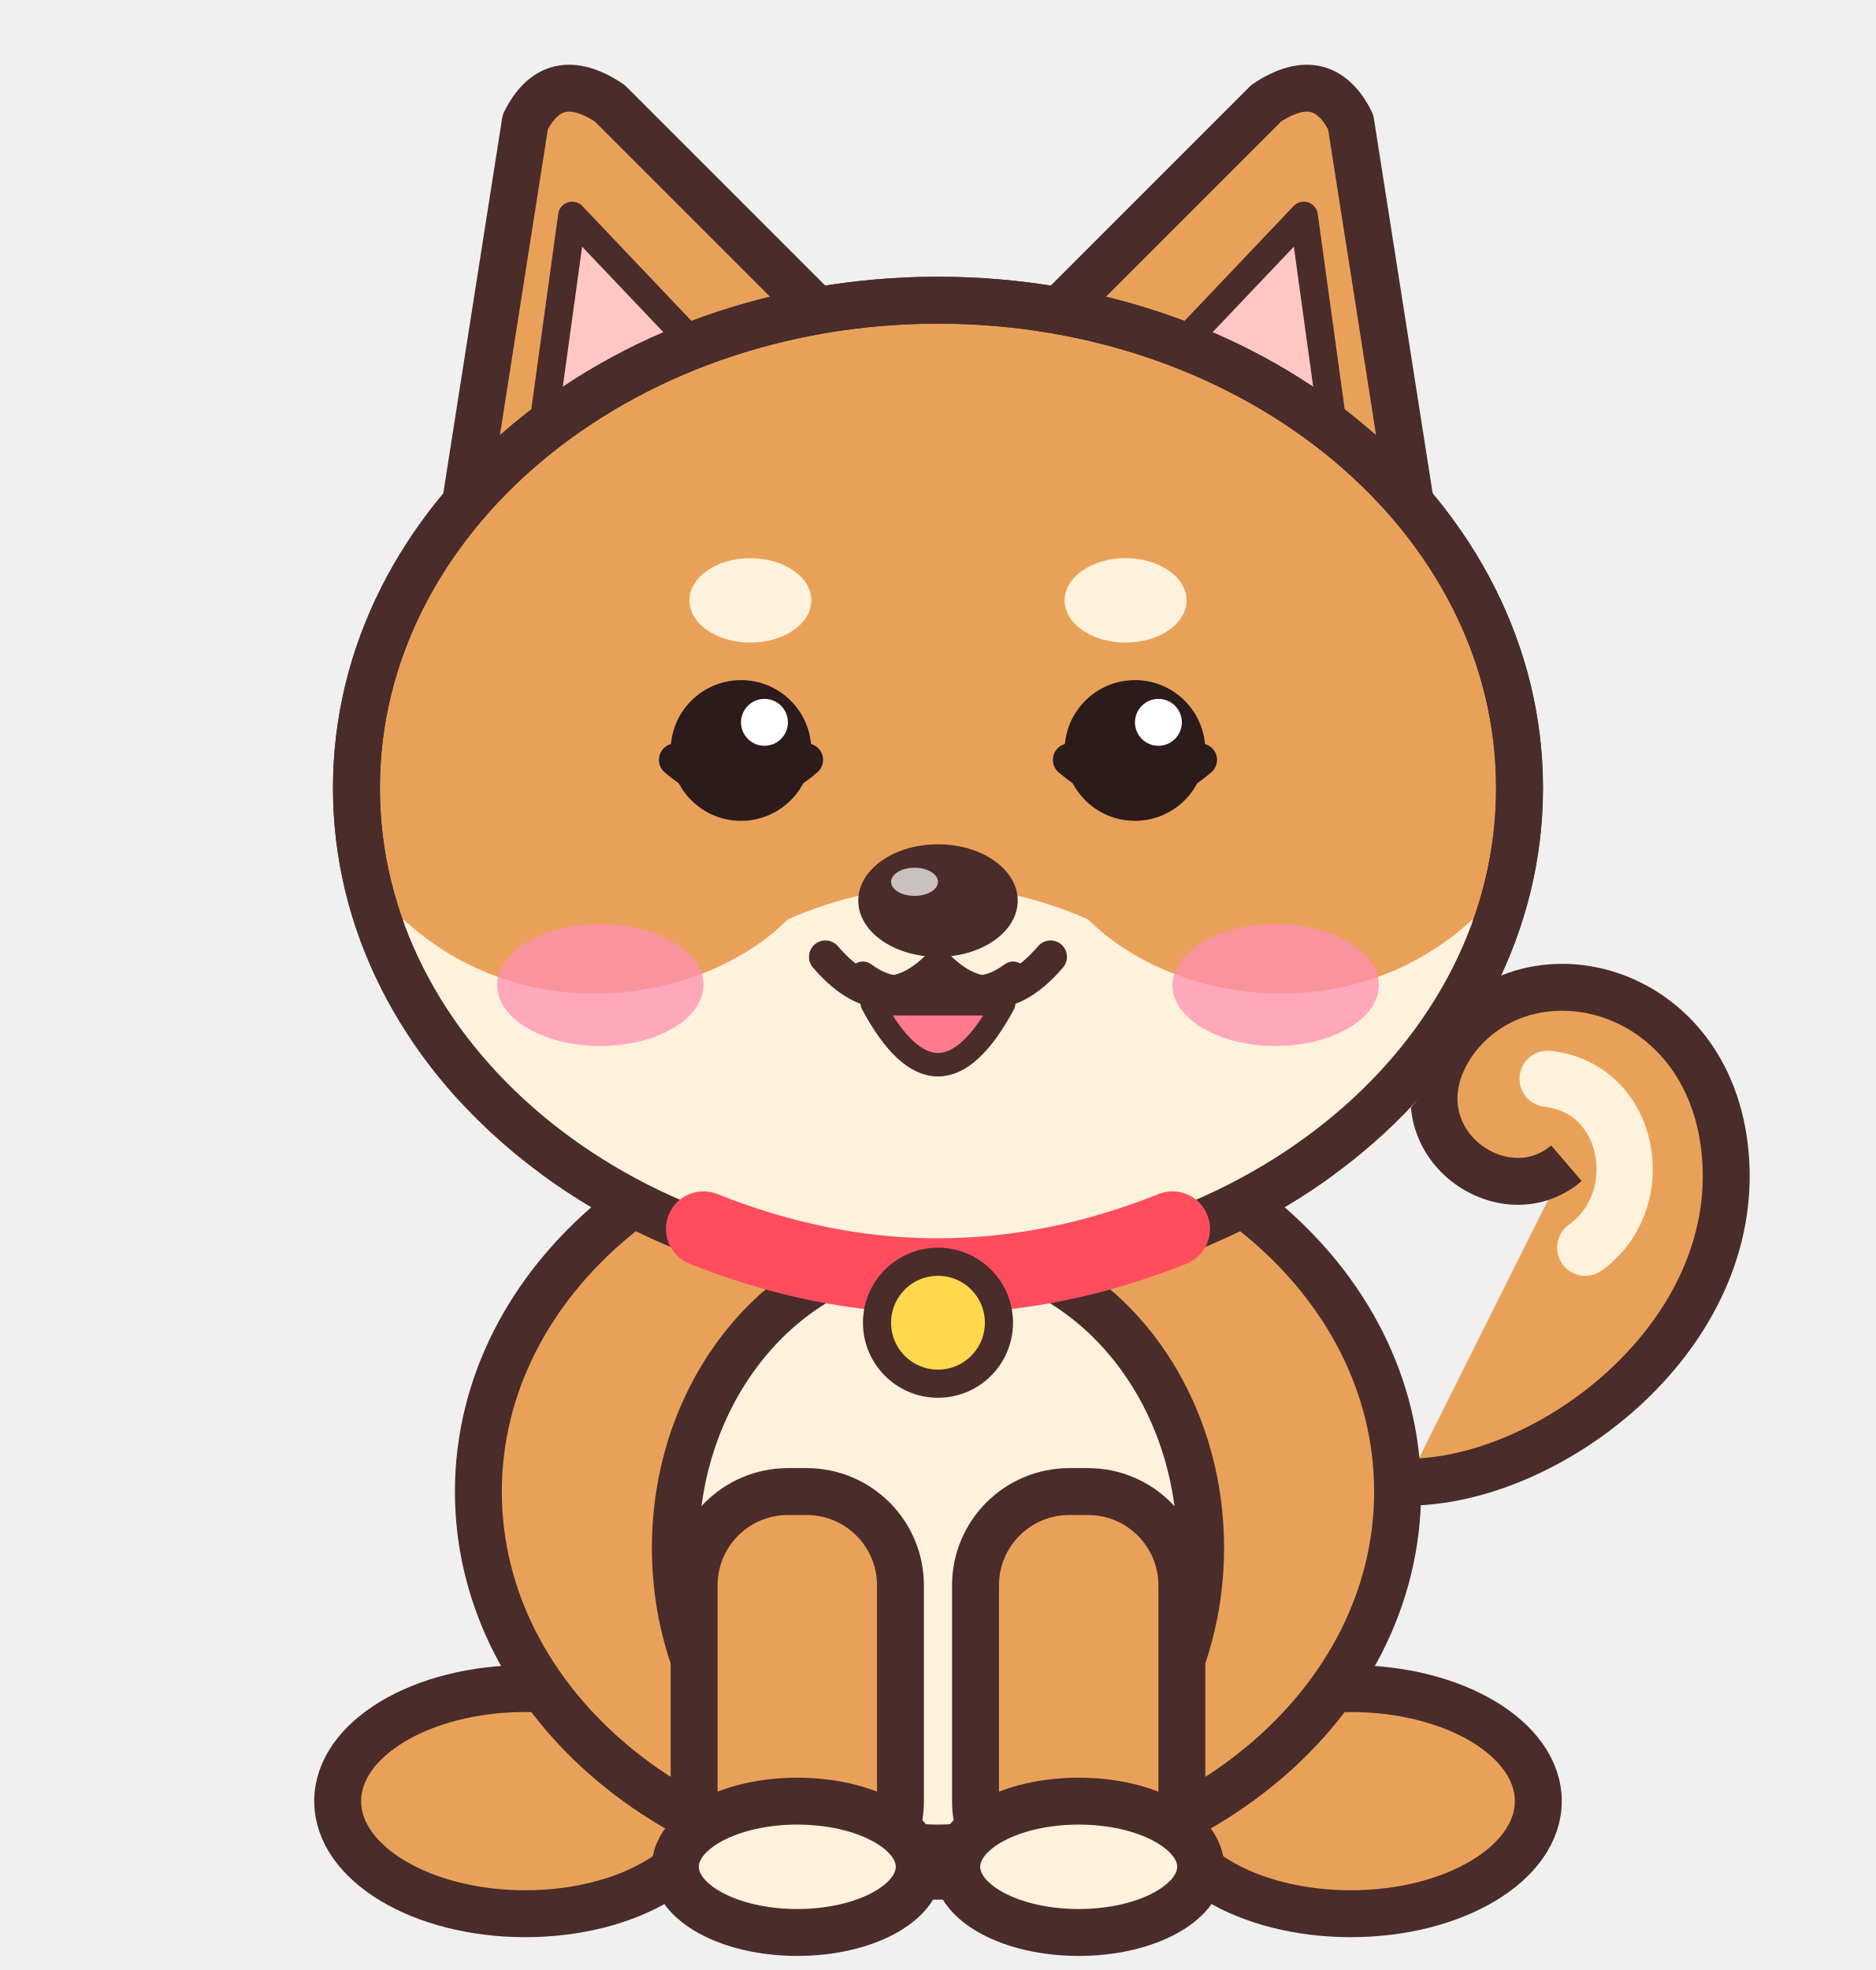
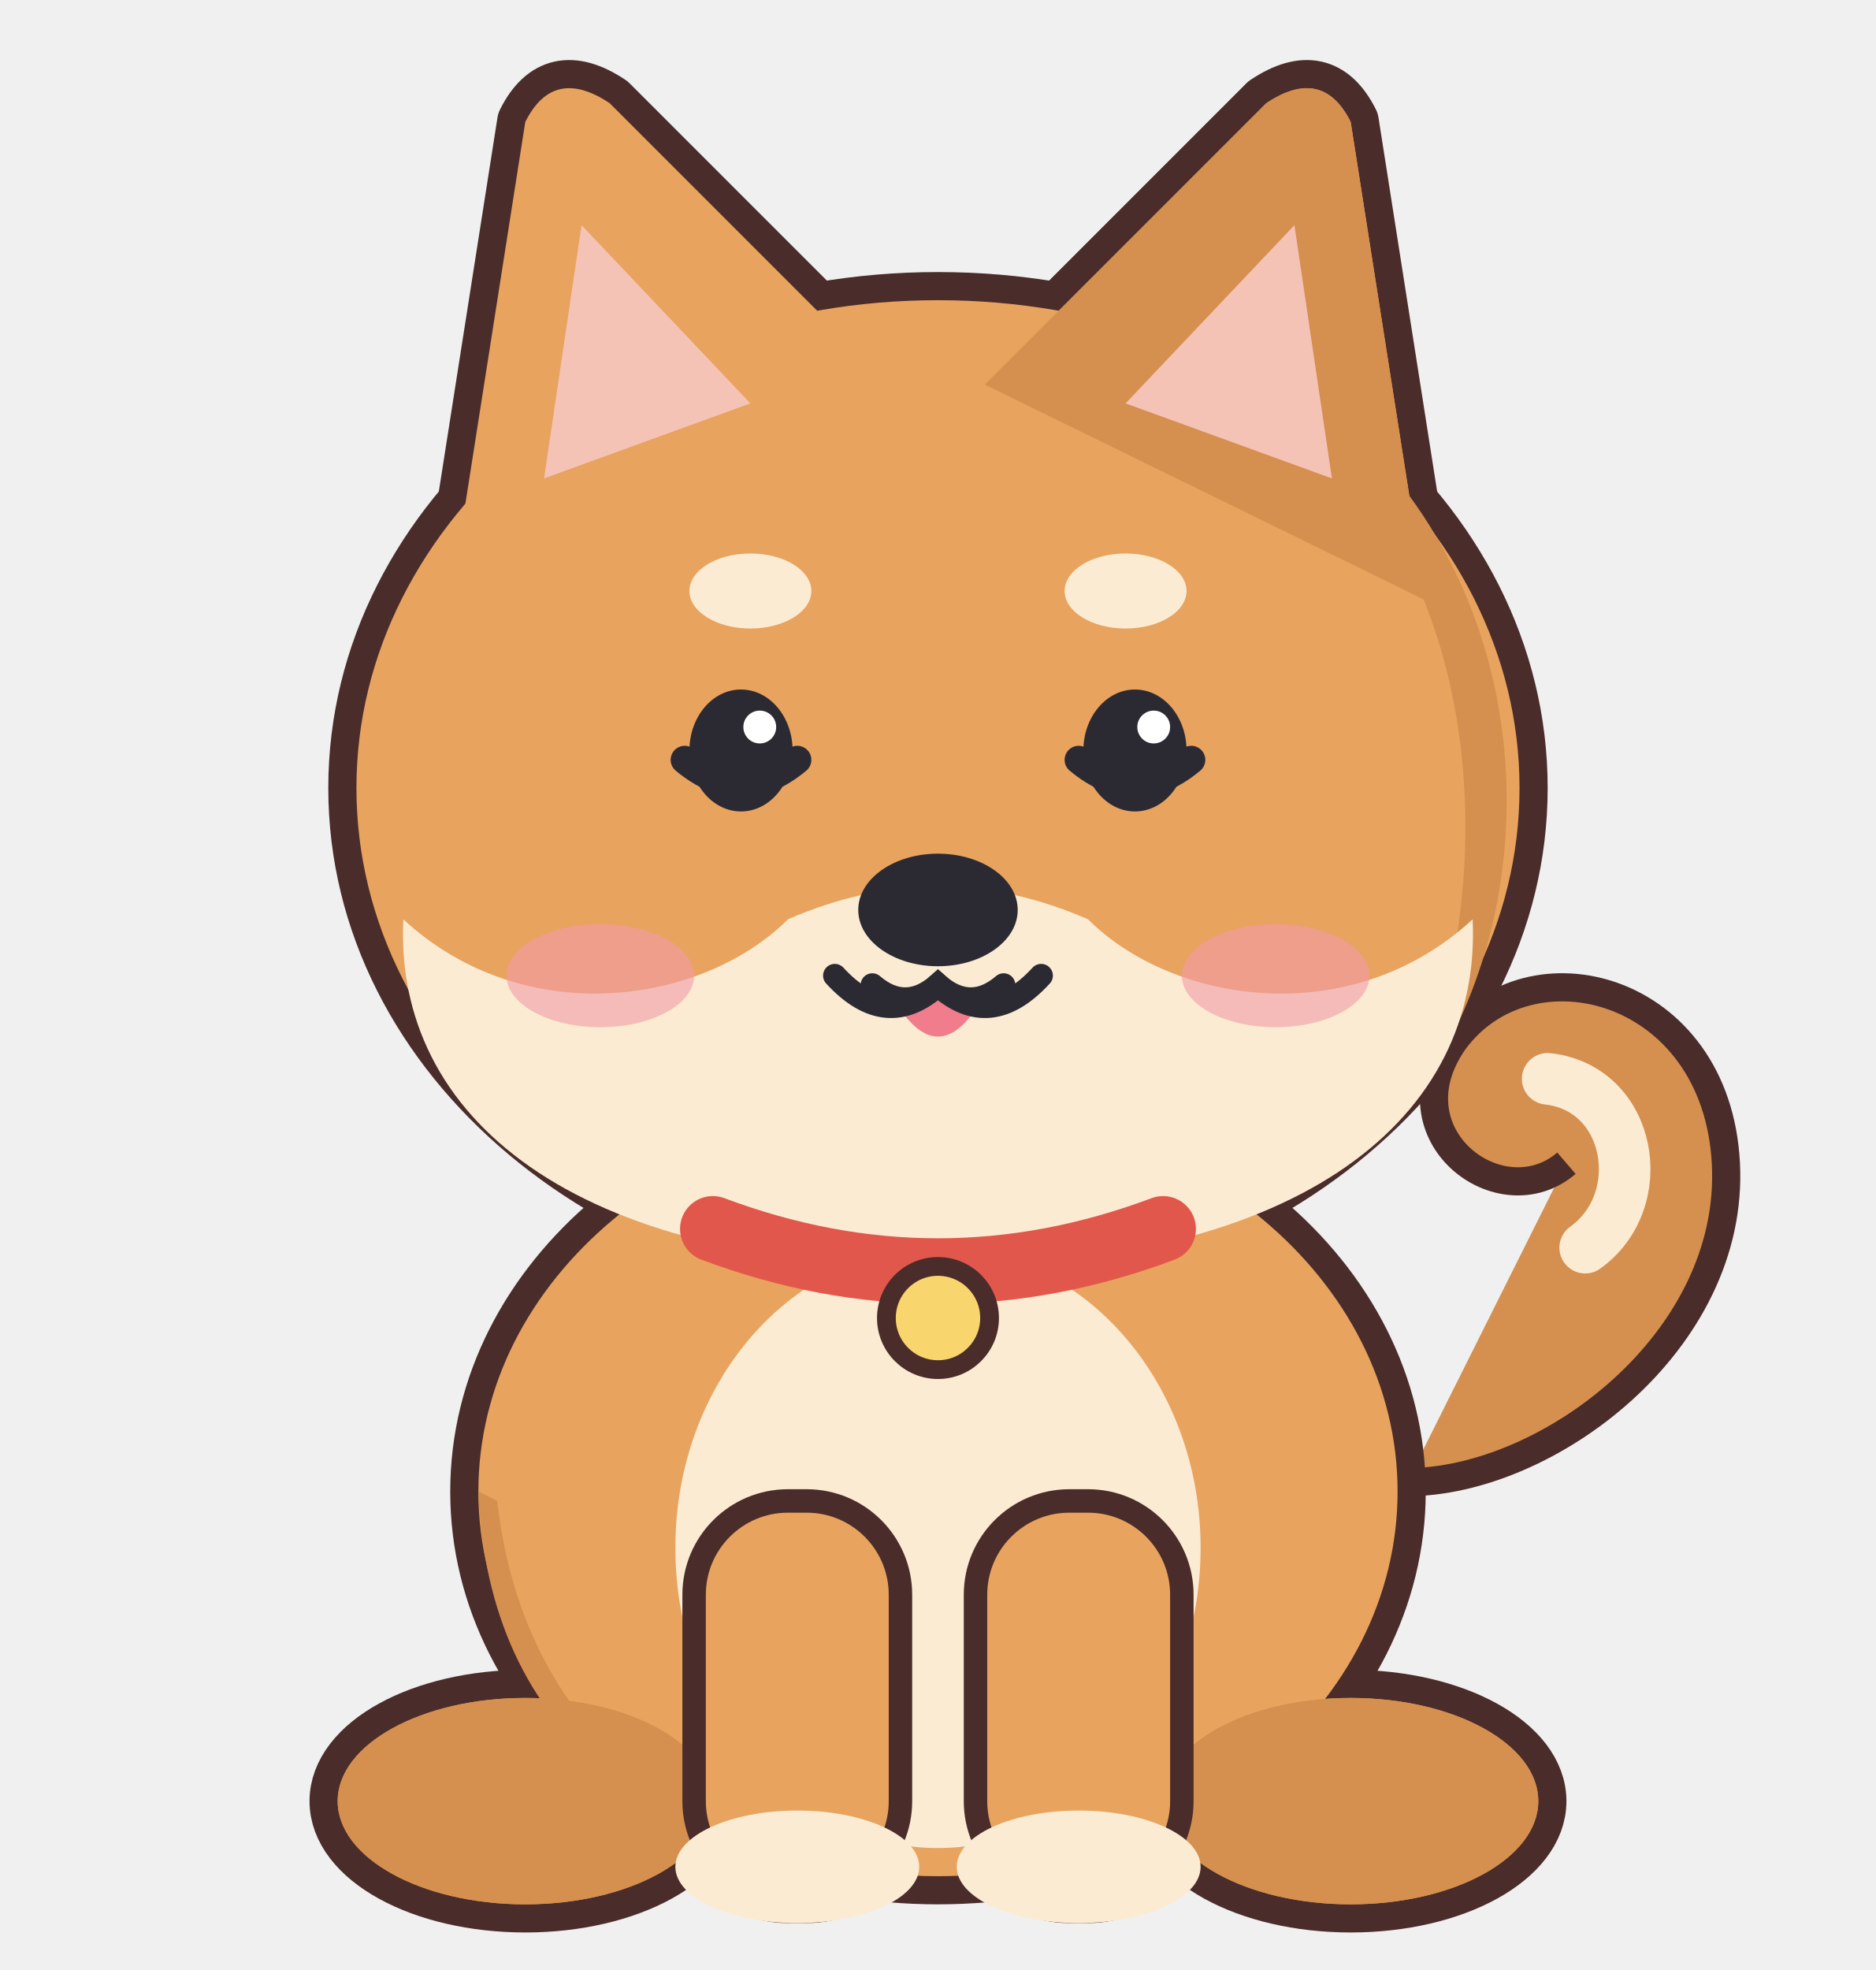
<svg xmlns="http://www.w3.org/2000/svg" viewBox="0 0 400 420">
-   <g id="tail" transform="translate(30 -14)" stroke="#4A2C2A" stroke-width="10" stroke-linejoin="round">
-     <path d="M270 330 C300 330 340 300 338 262 C336 224 296 214 280 236 C266 256 290 274 304 262" fill="#E9A15A" />
-     <path d="M300 244 C318 246 322 270 308 280" fill="none" stroke="#FFF2DC" stroke-width="12" stroke-linecap="round" />
+   <defs>
+     <g id="silhouette">
+       <ellipse cx="112" cy="384" rx="40" ry="22" />
+       <ellipse cx="288" cy="384" rx="40" ry="22" />
+       <ellipse cx="200" cy="318" rx="98" ry="82" />
+       <rect x="148" y="320" width="44" height="84" rx="20" />
+       <rect x="208" y="320" width="44" height="84" rx="20" />
+       <path d="M96 128 L112 26 Q118 14 130 22 L190 82 Z" />
+       <path d="M304 128 L288 26 Q282 14 270 22 L210 82 Z" />
+       <ellipse cx="200" cy="168" rx="124" ry="104" />
+     </g>
+   </defs>
+   <g id="tail" transform="translate(30 -14)">
+     <path d="M270 330 C300 330 340 300 338 262 C336 224 296 214 280 236 C266 256 290 274 304 262" fill="#D58F4E" stroke="#4A2C2A" stroke-width="6" stroke-linejoin="round" />
+     <path d="M300 244 C318 246 322 270 308 280" fill="none" stroke="#FBEBD3" stroke-width="11" stroke-linecap="round" />
  </g>
  <g id="body">
-     <g stroke="#4A2C2A" stroke-width="10" stroke-linejoin="round">
-       <ellipse cx="112" cy="384" rx="40" ry="24" fill="#E9A15A" />
-       <ellipse cx="288" cy="384" rx="40" ry="24" fill="#E9A15A" />
-       <ellipse cx="200" cy="318" rx="98" ry="82" fill="#E9A15A" />
-       <ellipse cx="200" cy="330" rx="56" ry="64" fill="#FFF2DC" />
-       <rect x="148" y="318" width="44" height="86" rx="20" fill="#E9A15A" />
-       <rect x="208" y="318" width="44" height="86" rx="20" fill="#E9A15A" />
-       <ellipse cx="170" cy="398" rx="26" ry="14" fill="#FFF2DC" />
-       <ellipse cx="230" cy="398" rx="26" ry="14" fill="#FFF2DC" />
-       <path d="M96 128 L112 26 Q118 14 130 22 L190 82 Z" fill="#E9A15A" />
-       <path d="M304 128 L288 26 Q282 14 270 22 L210 82 Z" fill="#E9A15A" />
-       <path d="M114 104 L122 46 L160 86 Z" fill="#FFC7C2" stroke-width="6" />
-       <path d="M286 104 L278 46 L240 86 Z" fill="#FFC7C2" stroke-width="6" />
-       <ellipse cx="200" cy="168" rx="124" ry="104" fill="#E9A15A" />
+     <use href="#silhouette" fill="#4A2C2A" stroke="#4A2C2A" stroke-width="12" stroke-linejoin="round" />
+     <use href="#silhouette" fill="#E8A35E" />
+     <g fill="#D58F4E">
+       <ellipse cx="112" cy="384" rx="40" ry="22" />
+       <ellipse cx="288" cy="384" rx="40" ry="22" />
+       <path d="M304 128 L288 26 Q282 14 270 22 L210 82 Z" />
+       <path d="M106 320 C112 372 150 398 200 400 C140 398 104 370 102 318Z" />
+       <path d="M296 100 C330 140 328 200 300 236 C318 196 318 140 290 104Z" />
    </g>
-     <path d="M200 270 C122 270 84 238 86 196 C112 220 150 214 168 196 Q200 182 232 196 C250 214 288 220 314 196 C316 238 278 270 200 270Z" fill="#FFF2DC" />
-     <ellipse cx="200" cy="168" rx="124" ry="104" fill="none" stroke="#4A2C2A" stroke-width="10" />
-     <ellipse cx="160" cy="128" rx="13" ry="9" fill="#FFF2DC" />
-     <ellipse cx="240" cy="128" rx="13" ry="9" fill="#FFF2DC" />
-     <ellipse cx="128" cy="210" rx="22" ry="13" fill="#FF8FB1" opacity=".75" />
-     <ellipse cx="272" cy="210" rx="22" ry="13" fill="#FF8FB1" opacity=".75" />
-     <ellipse cx="200" cy="192" rx="17" ry="12" fill="#4A2C2A" />
-     <ellipse cx="195" cy="188" rx="5" ry="3" fill="#fff" opacity=".7" />
-     <path d="M150 262 Q200 282 250 262" fill="none" stroke="#FF4D5E" stroke-width="16" stroke-linecap="round" />
-     <circle cx="200" cy="282" r="13" fill="#FFD84D" stroke="#4A2C2A" stroke-width="6" />
+     <ellipse cx="200" cy="330" rx="56" ry="64" fill="#FBEBD3" />
+     <g stroke="#4A2C2A" stroke-width="5">
+       <rect x="148" y="320" width="44" height="84" rx="20" fill="#E8A35E" />
+       <rect x="208" y="320" width="44" height="84" rx="20" fill="#E8A35E" />
+     </g>
+     <ellipse cx="170" cy="398" rx="26" ry="12" fill="#FBEBD3" />
+     <ellipse cx="230" cy="398" rx="26" ry="12" fill="#FBEBD3" />
+     <path d="M116 102 L124 48 L160 86 Z" fill="#F5C2B6" />
+     <path d="M284 102 L276 48 L240 86 Z" fill="#F5C2B6" />
+     <path d="M200 270 C122 270 84 238 86 196 C112 220 150 214 168 196 Q200 182 232 196 C250 214 288 220 314 196 C316 238 278 270 200 270Z" fill="#FBEBD3" />
+     <ellipse cx="160" cy="126" rx="13" ry="8" fill="#FBEBD3" />
+     <ellipse cx="240" cy="126" rx="13" ry="8" fill="#FBEBD3" />
+     <ellipse cx="128" cy="208" rx="20" ry="11" fill="#F29BA6" opacity=".6" />
+     <ellipse cx="272" cy="208" rx="20" ry="11" fill="#F29BA6" opacity=".6" />
+     <ellipse cx="200" cy="194" rx="17" ry="12" fill="#2B2A33" />
+     <path d="M152 262 Q200 280 248 262" fill="none" stroke="#E2574C" stroke-width="14" stroke-linecap="round" />
+     <circle cx="200" cy="281" r="11" fill="#F9D56E" stroke="#4A2C2A" stroke-width="4" />
    <g id="awake">
-       <circle cx="158" cy="160" r="15" fill="#2B1B1A" />
-       <circle cx="242" cy="160" r="15" fill="#2B1B1A" />
-       <circle cx="163" cy="154" r="5" fill="#fff" />
-       <circle cx="247" cy="154" r="5" fill="#fff" />
-       <path d="M186 214 Q200 240 214 214Z" fill="#FF7A8C" stroke="#4A2C2A" stroke-width="5" stroke-linejoin="round" />
-       <path d="M176 204 Q188 218 200 206 Q212 218 224 204" fill="none" stroke="#4A2C2A" stroke-width="7" stroke-linecap="round" />
+       <ellipse cx="158" cy="160" rx="11" ry="13" fill="#2B2A33" />
+       <ellipse cx="242" cy="160" rx="11" ry="13" fill="#2B2A33" />
+       <circle cx="162" cy="155" r="3.5" fill="#fff" />
+       <circle cx="246" cy="155" r="3.5" fill="#fff" />
+       <path d="M190 212 Q200 230 210 212Z" fill="#F07C8C" />
+       <path d="M178 208 Q189 220 200 210 Q211 220 222 208" fill="none" stroke="#2B2A33" stroke-width="5" stroke-linecap="round" />
    </g>
    <g id="sleep">
-       <path d="M144 162 Q158 174 172 162 M228 162 Q242 174 256 162" fill="none" stroke="#2B1B1A" stroke-width="7" stroke-linecap="round" />
-       <path d="M184 208 Q192 214 200 208 Q208 214 216 208" fill="none" stroke="#4A2C2A" stroke-width="6" stroke-linecap="round" />
+       <path d="M146 162 Q158 172 170 162 M230 162 Q242 172 254 162" fill="none" stroke="#2B2A33" stroke-width="6" stroke-linecap="round" />
+       <path d="M186 210 Q193 216 200 210 Q207 216 214 210" fill="none" stroke="#2B2A33" stroke-width="5" stroke-linecap="round" />
    </g>
  </g>
</svg>
